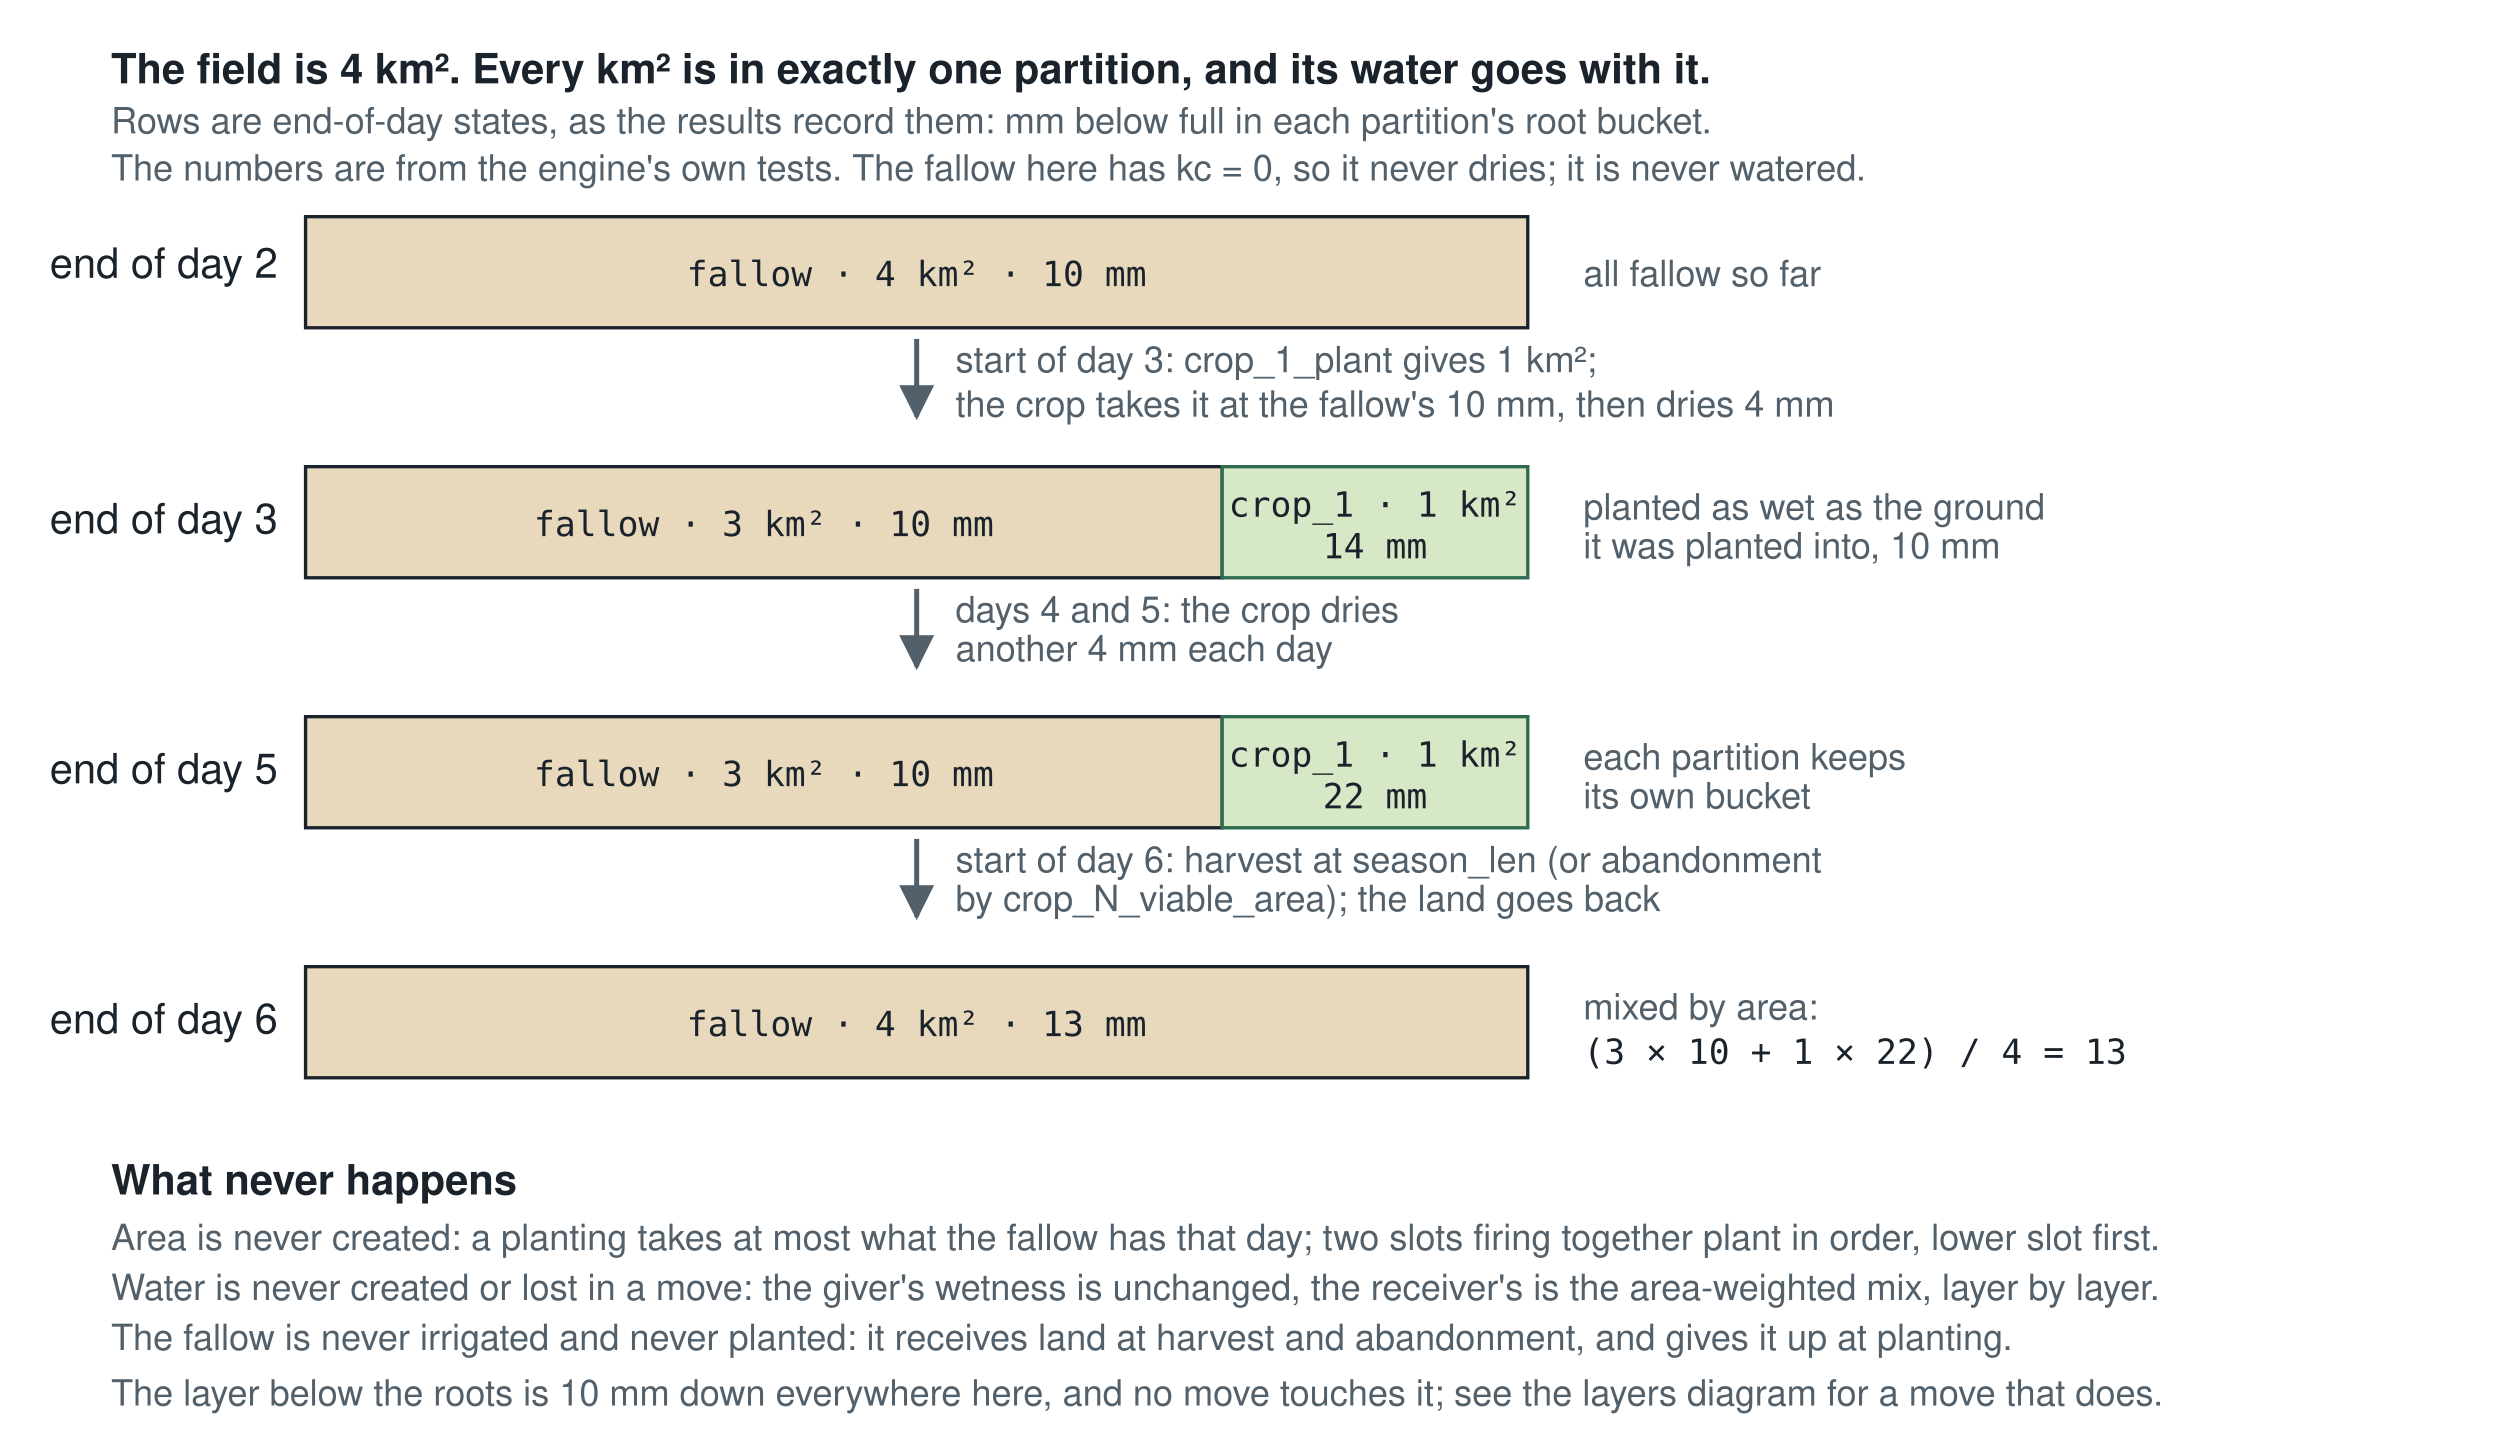
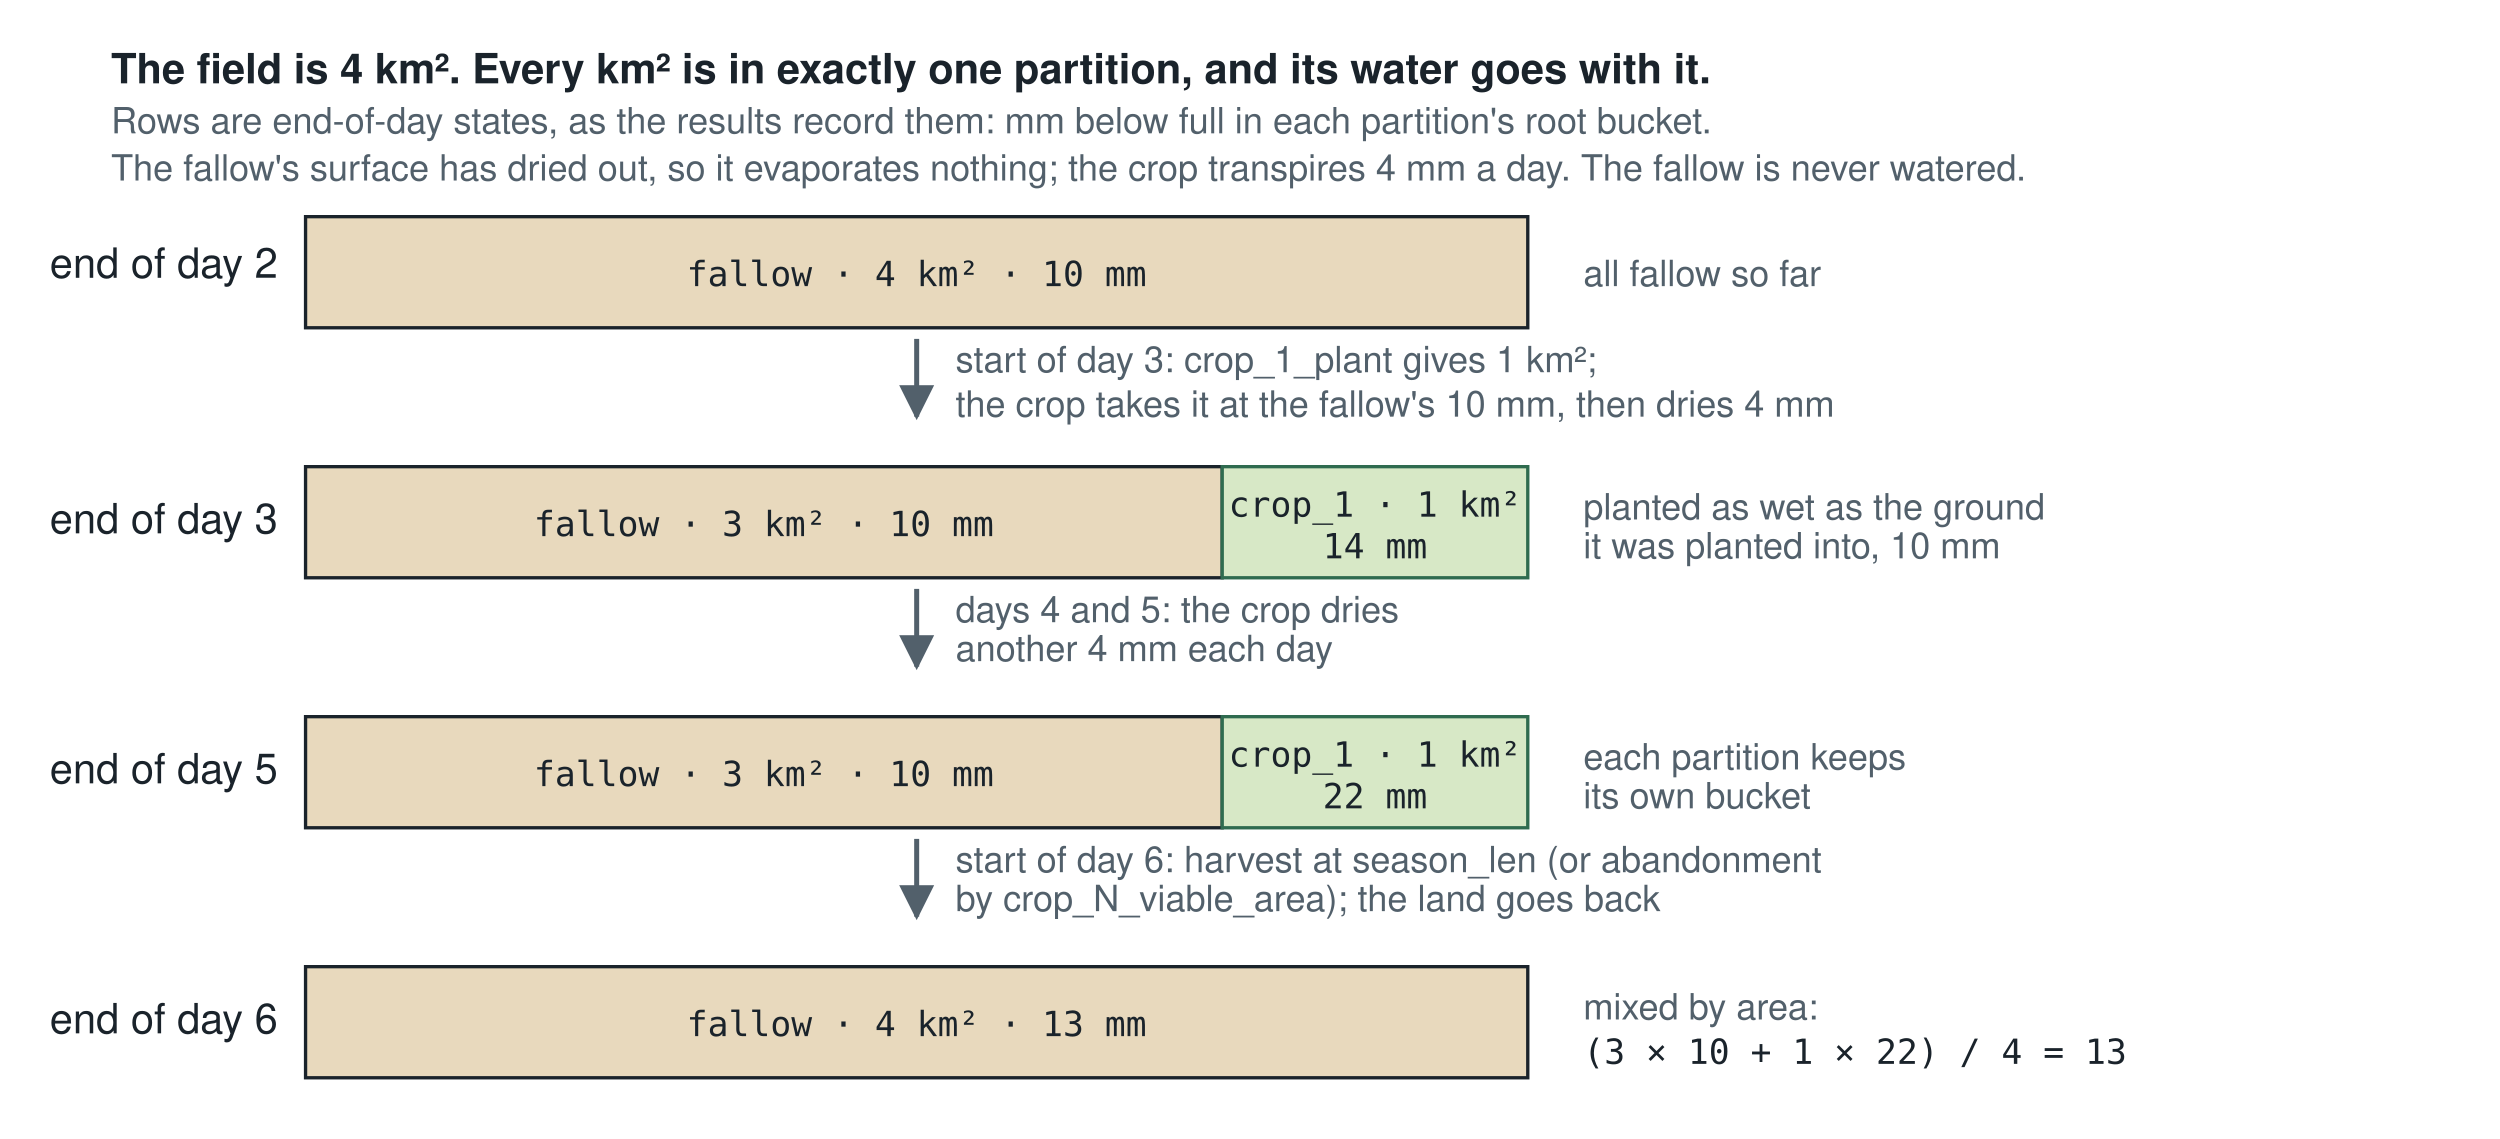
- <svg xmlns="http://www.w3.org/2000/svg" width="900" height="520" viewBox="0 0 900 520" font-family="IBM Plex Sans, system-ui, -apple-system, Segoe UI, Helvetica, Arial, sans-serif" font-size="15" fill="#1a232b">
+ <svg xmlns="http://www.w3.org/2000/svg" width="900" height="410" viewBox="0 0 900 410" font-family="IBM Plex Sans, system-ui, -apple-system, Segoe UI, Helvetica, Arial, sans-serif" font-size="15" fill="#1a232b">
  <defs>
    <marker id="a" viewBox="0 0 10 10" refX="9" refY="5" markerWidth="7" markerHeight="7" orient="auto-start-reverse">
      <path d="M0,0 L10,5 L0,10 z" fill="#52606b" />
    </marker>
  </defs>
  <style>
    .fallow { fill:#e8d9bd; stroke:#1a232b; stroke-width:1.2; }
    .crop   { fill:#d7e8c6; stroke:#2f6b4f; stroke-width:1.2; }
    .lbl { font-size:15px; }
    .small { font-size:13px; fill:#52606b; }
    .mono { font-family: IBM Plex Mono, Menlo, Consolas, monospace; font-size:12.5px; }
    .mv { stroke:#52606b; stroke-width:1.8; fill:none; marker-end:url(#a); }
  </style>
  <text x="40" y="30" class="lbl" font-weight="600">The field is 4 km². Every km² is in exactly one partition, and its water goes with it.</text>
  <text x="40" y="48" class="small">Rows are end-of-day states, as the results record them: mm below full in each partition's root bucket.</text>
-   <text x="40" y="65" class="small">The numbers are from the engine's own tests. The fallow here has kc = 0, so it never dries; it is never watered.</text>
+   <text x="40" y="65" class="small">The fallow's surface has dried out, so it evaporates nothing; the crop transpires 4 mm a day. The fallow is never watered.</text>
  <text x="100" y="100" text-anchor="end" class="lbl">end of day 2</text>
  <rect x="110" y="78" width="440" height="40" class="fallow" />
  <text x="330" y="103" text-anchor="middle" class="mono">fallow · 4 km² · 10 mm</text>
  <text x="570" y="103" class="small">all fallow so far</text>
  <path class="mv" d="M330,122 L330,150" />
  <text x="344" y="134" class="small">start of day 3: crop_1_plant gives 1 km²;</text>
  <text x="344" y="150" class="small">the crop takes it at the fallow's 10 mm, then dries 4 mm</text>
  <text x="100" y="192" text-anchor="end" class="lbl">end of day 3</text>
  <rect x="110" y="168" width="330" height="40" class="fallow" />
  <text x="275" y="193" text-anchor="middle" class="mono">fallow · 3 km² · 10 mm</text>
  <rect x="440" y="168" width="110" height="40" class="crop" />
  <text x="495" y="186" text-anchor="middle" class="mono">crop_1 · 1 km²</text>
  <text x="495" y="201" text-anchor="middle" class="mono">14 mm</text>
  <text x="570" y="187" class="small">planted as wet as the ground</text>
  <text x="570" y="201" class="small">it was planted into, 10 mm</text>
  <path class="mv" d="M330,212 L330,240" />
  <text x="344" y="224" class="small">days 4 and 5: the crop dries</text>
  <text x="344" y="238" class="small">another 4 mm each day</text>
  <text x="100" y="282" text-anchor="end" class="lbl">end of day 5</text>
  <rect x="110" y="258" width="330" height="40" class="fallow" />
  <text x="275" y="283" text-anchor="middle" class="mono">fallow · 3 km² · 10 mm</text>
  <rect x="440" y="258" width="110" height="40" class="crop" />
  <text x="495" y="276" text-anchor="middle" class="mono">crop_1 · 1 km²</text>
  <text x="495" y="291" text-anchor="middle" class="mono">22 mm</text>
  <text x="570" y="277" class="small">each partition keeps</text>
  <text x="570" y="291" class="small">its own bucket</text>
  <path class="mv" d="M330,302 L330,330" />
  <text x="344" y="314" class="small">start of day 6: harvest at season_len (or abandonment</text>
  <text x="344" y="328" class="small">by crop_N_viable_area); the land goes back</text>
  <text x="100" y="372" text-anchor="end" class="lbl">end of day 6</text>
  <rect x="110" y="348" width="440" height="40" class="fallow" />
  <text x="330" y="373" text-anchor="middle" class="mono">fallow · 4 km² · 13 mm</text>
  <text x="570" y="367" class="small">mixed by area:</text>
  <text x="570" y="383" class="mono">(3 × 10 + 1 × 22) / 4 = 13</text>
-   <text x="40" y="430" class="lbl" font-weight="600">What never happens</text>
-   <text x="40" y="450" class="small">Area is never created: a planting takes at most what the fallow has that day; two slots firing together plant in order, lower slot first.</text>
-   <text x="40" y="468" class="small">Water is never created or lost in a move: the giver's wetness is unchanged, the receiver's is the area-weighted mix, layer by layer.</text>
-   <text x="40" y="486" class="small">The fallow is never irrigated and never planted: it receives land at harvest and abandonment, and gives it up at planting.</text>
-   <text x="40" y="506" class="small">The layer below the roots is 10 mm down everywhere here, and no move touches it; see the layers diagram for a move that does.</text>
</svg>
